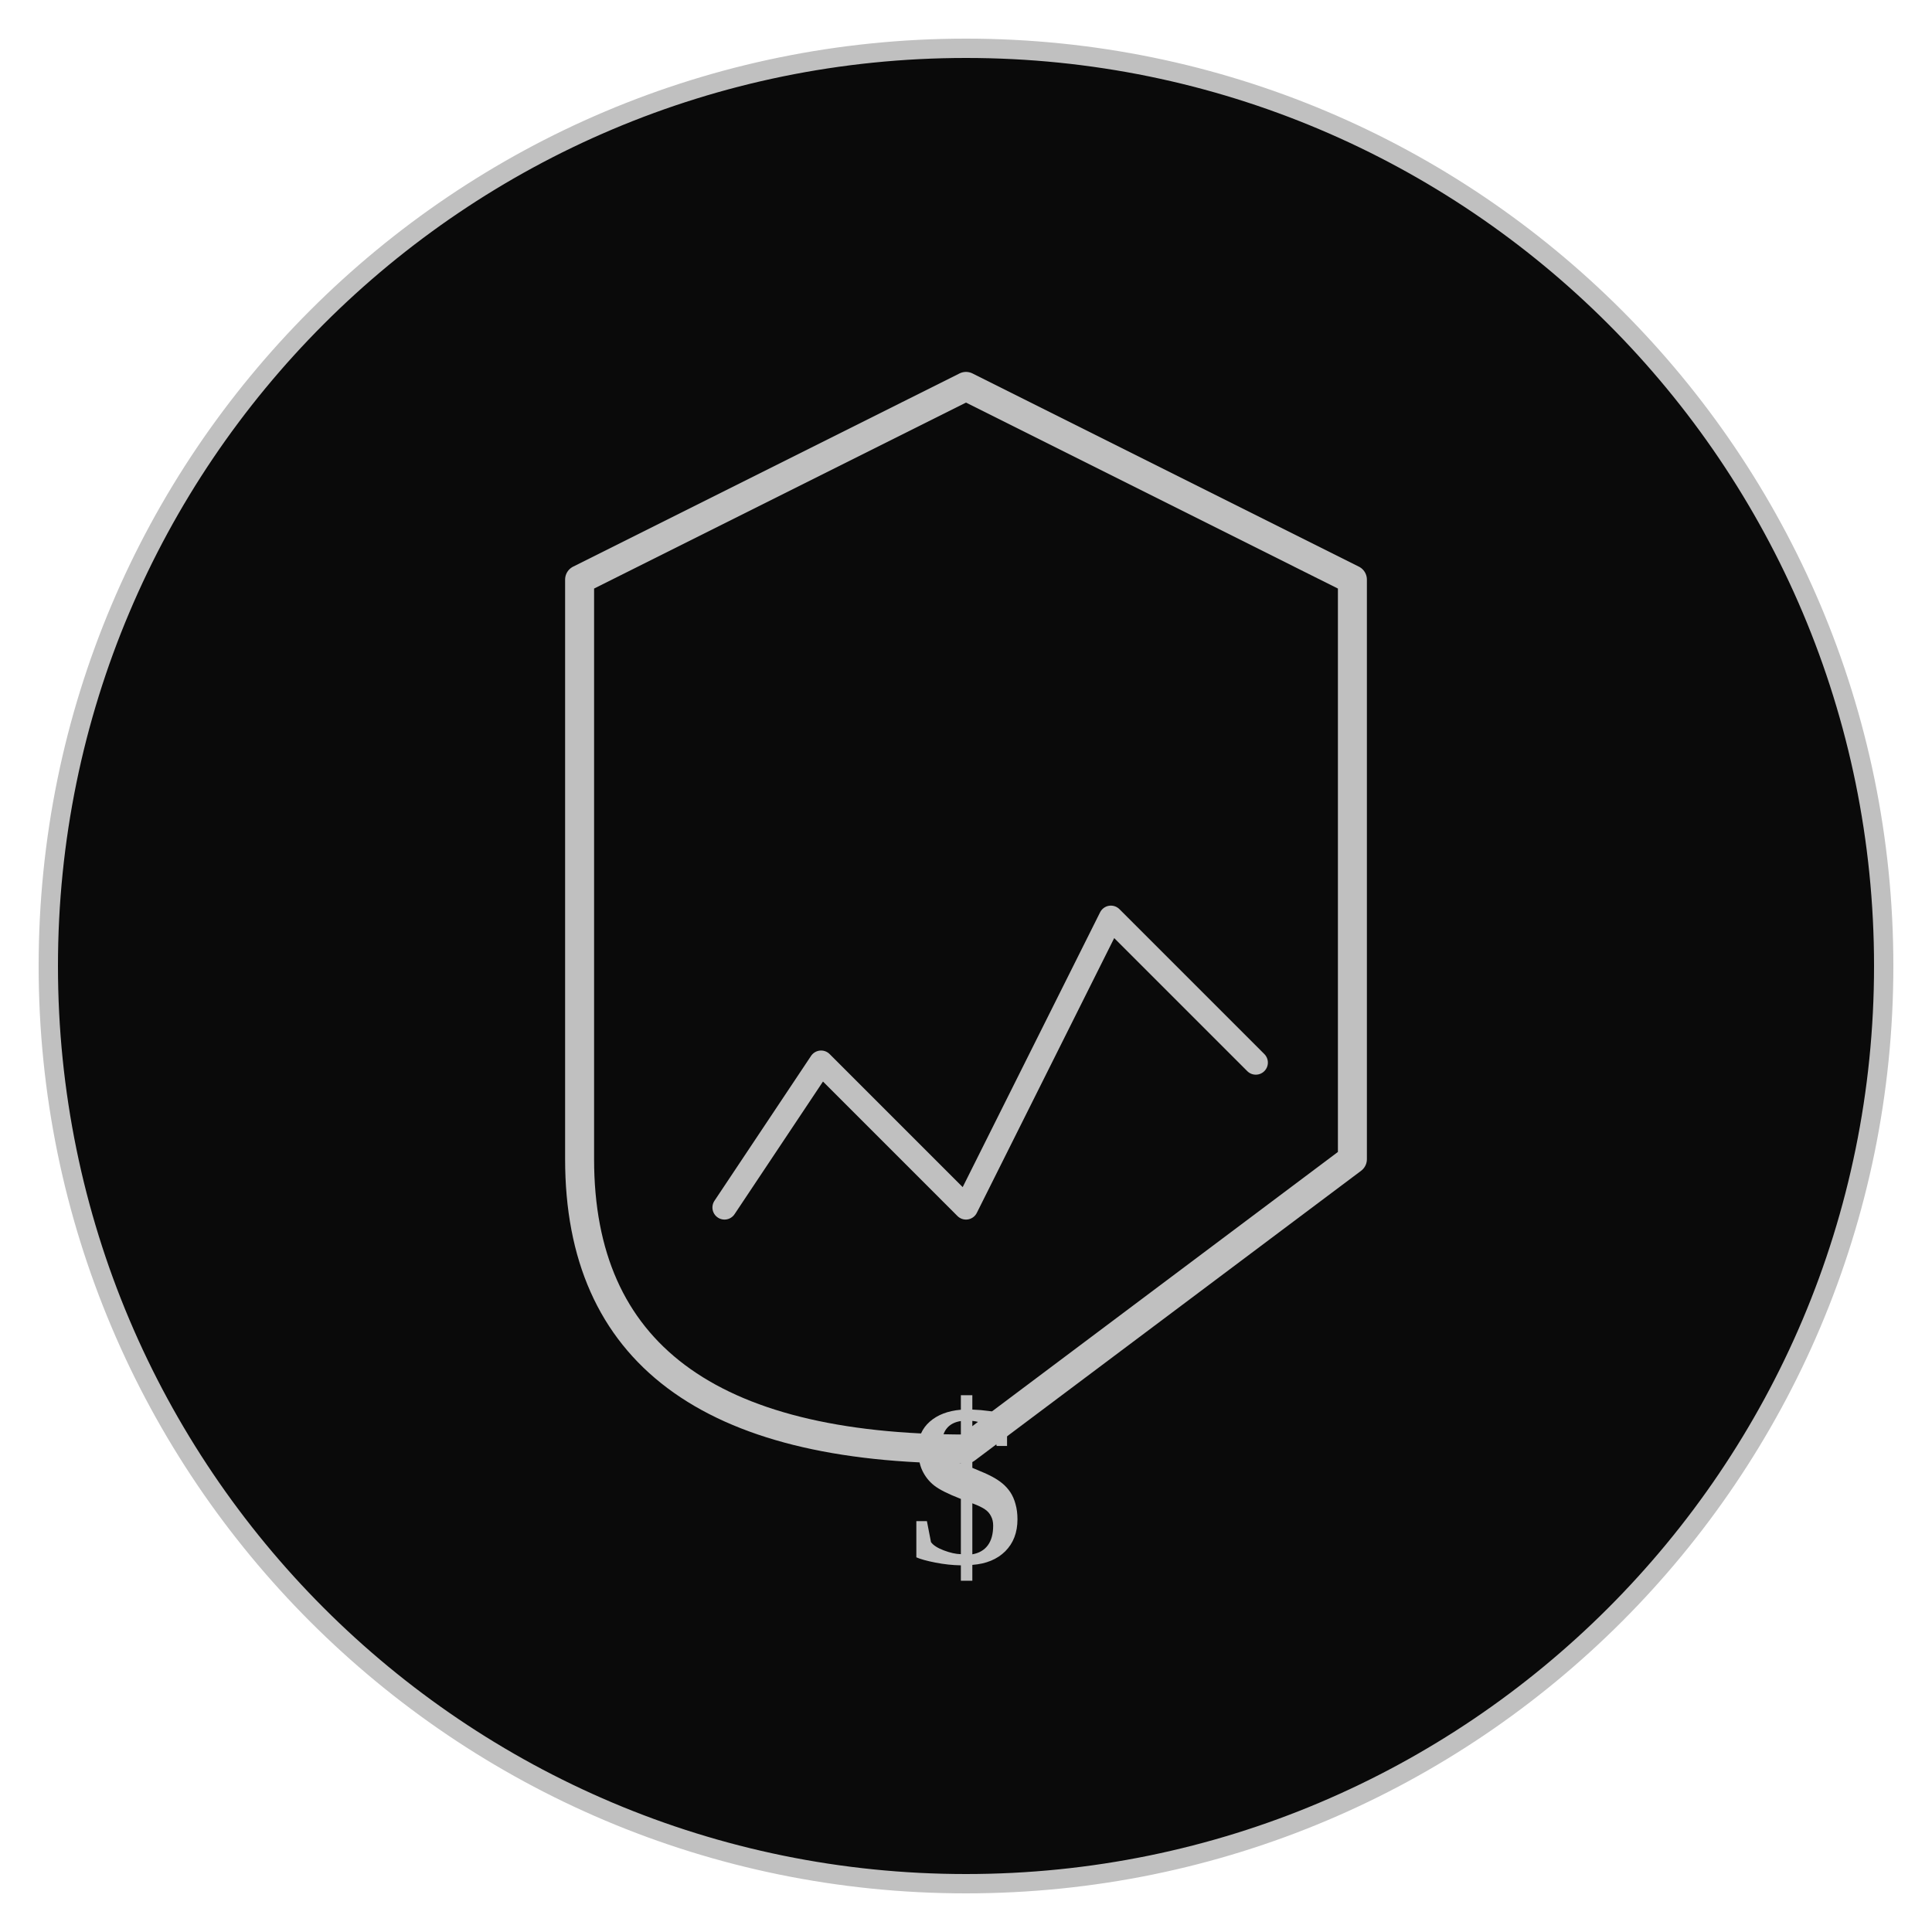
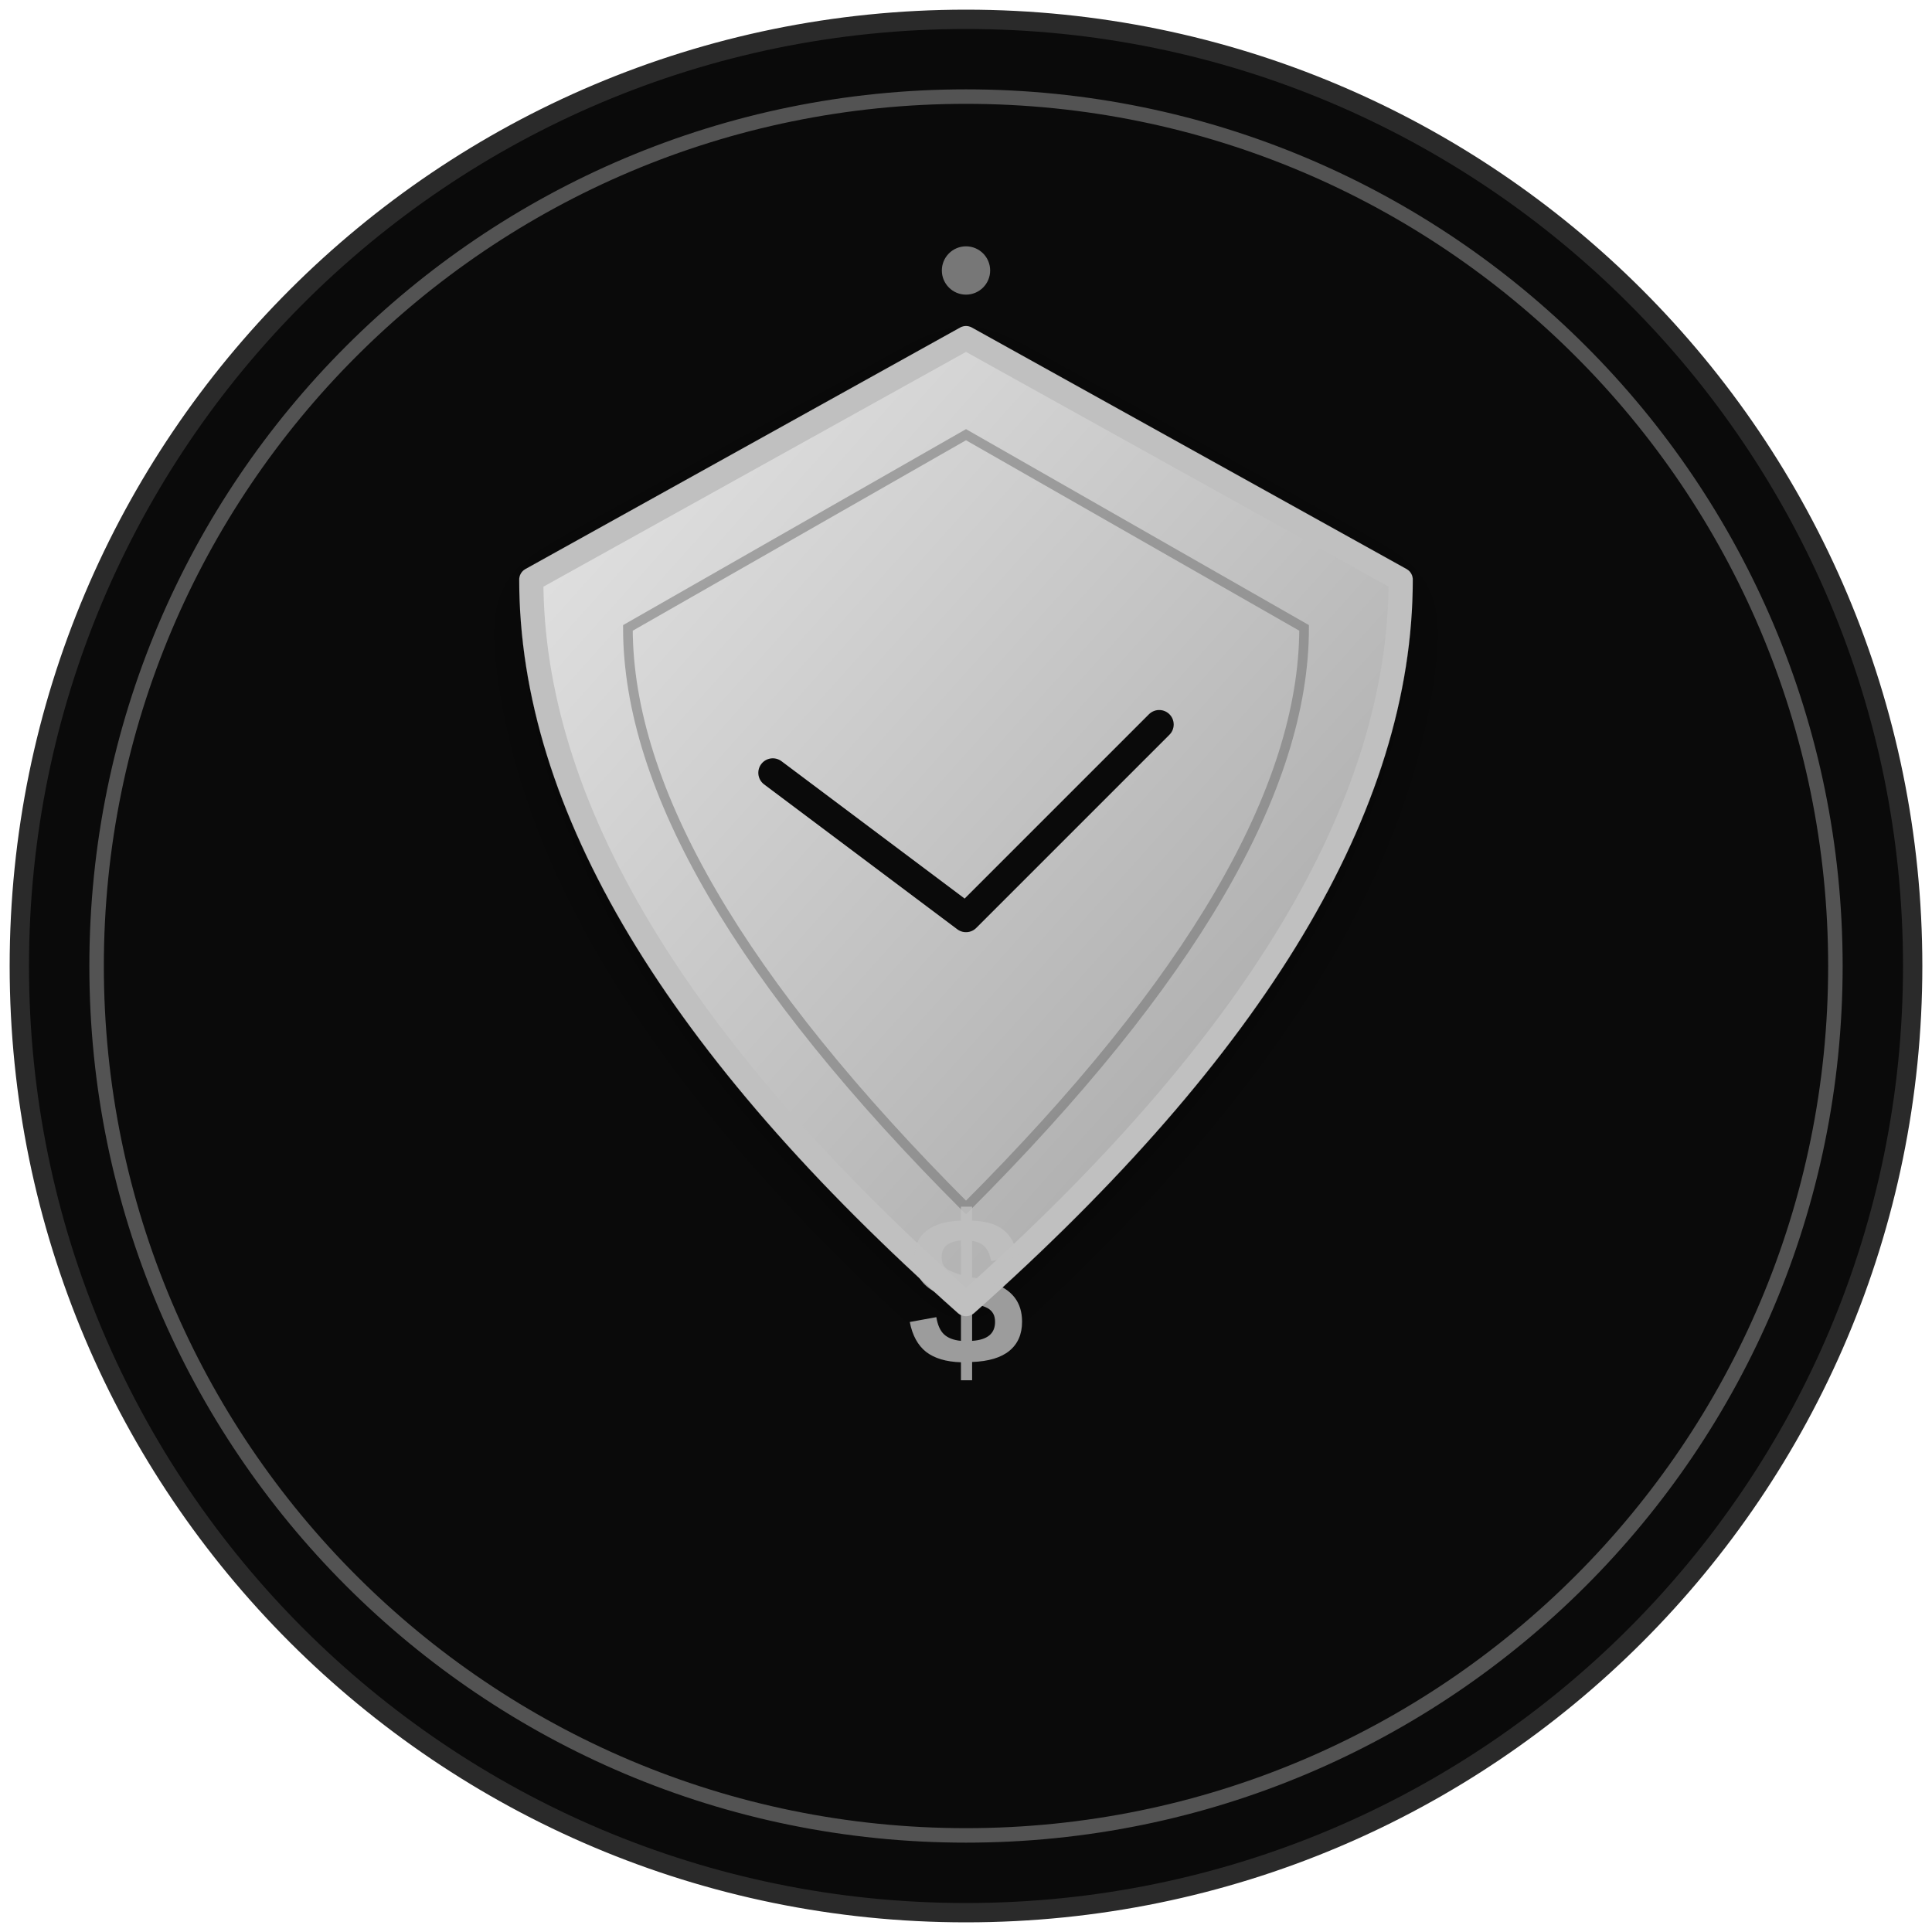
<svg xmlns="http://www.w3.org/2000/svg" viewBox="0 0 200 200">
-   <circle cx="100" cy="100" r="95" fill="#0a0a0a" stroke="#c0c0c0" stroke-width="2" />
-   <path d="M 100 40 L 140 60 L 140 120 Q 100 150 100 150 Q 60 150 60 120 L 60 60 Z" fill="none" stroke="#c0c0c0" stroke-width="3" stroke-linejoin="round" />
-   <path d="M 75 125 L 85 110 L 100 125 L 115 95 L 130 110" fill="none" stroke="#c0c0c0" stroke-width="2.5" stroke-linecap="round" stroke-linejoin="round" />
-   <text x="100" y="155" font-size="24" font-weight="bold" fill="#c0c0c0" text-anchor="middle" dominant-baseline="middle">$</text>
+   <defs>
+     <linearGradient id="shieldGrad" x1="0%" y1="0%" x2="100%" y2="100%">
+       <stop offset="0%" style="stop-color:#e8e8e8;stop-opacity:1" />
+       <stop offset="100%" style="stop-color:#a0a0a0;stop-opacity:1" />
+     </linearGradient>
+     <filter id="shadow" x="-50%" y="-50%" width="200%" height="200%">
+       <feDropShadow dx="0" dy="2" stdDeviation="3" flood-opacity="0.3" />
+     </filter>
+   </defs>
+   <circle cx="100" cy="100" r="98" fill="#0a0a0a" stroke="#2a2a2a" stroke-width="2" />
+   <circle cx="100" cy="100" r="90" fill="none" stroke="#c0c0c0" stroke-width="1.5" opacity="0.4" />
+   <path d="M 100 35 L 145 60 Q 145 95 100 135 Q 55 95 55 60 Z" fill="url(#shieldGrad)" stroke="#c0c0c0" stroke-width="2.5" stroke-linejoin="round" filter="url(#shadow)" />
+   <path d="M 100 45 L 135 65 Q 135 90 100 125 Q 65 90 65 65 Z" fill="none" stroke="#6a6a6a" stroke-width="1" opacity="0.5" />
+   <g transform="translate(100, 95)">
+     <polyline points="-20,-15 0,0 20,-20" fill="none" stroke="#0a0a0a" stroke-width="3" stroke-linecap="round" stroke-linejoin="round" />
+   </g>
+   <g transform="translate(100, 135)">
+     <text x="0" y="0" font-size="22" font-weight="900" fill="#c0c0c0" text-anchor="middle" dominant-baseline="middle" font-family="Arial, sans-serif" opacity="0.8">$</text>
+   </g>
+   <circle cx="100" cy="28" r="2.5" fill="#c0c0c0" opacity="0.6" />
</svg>
